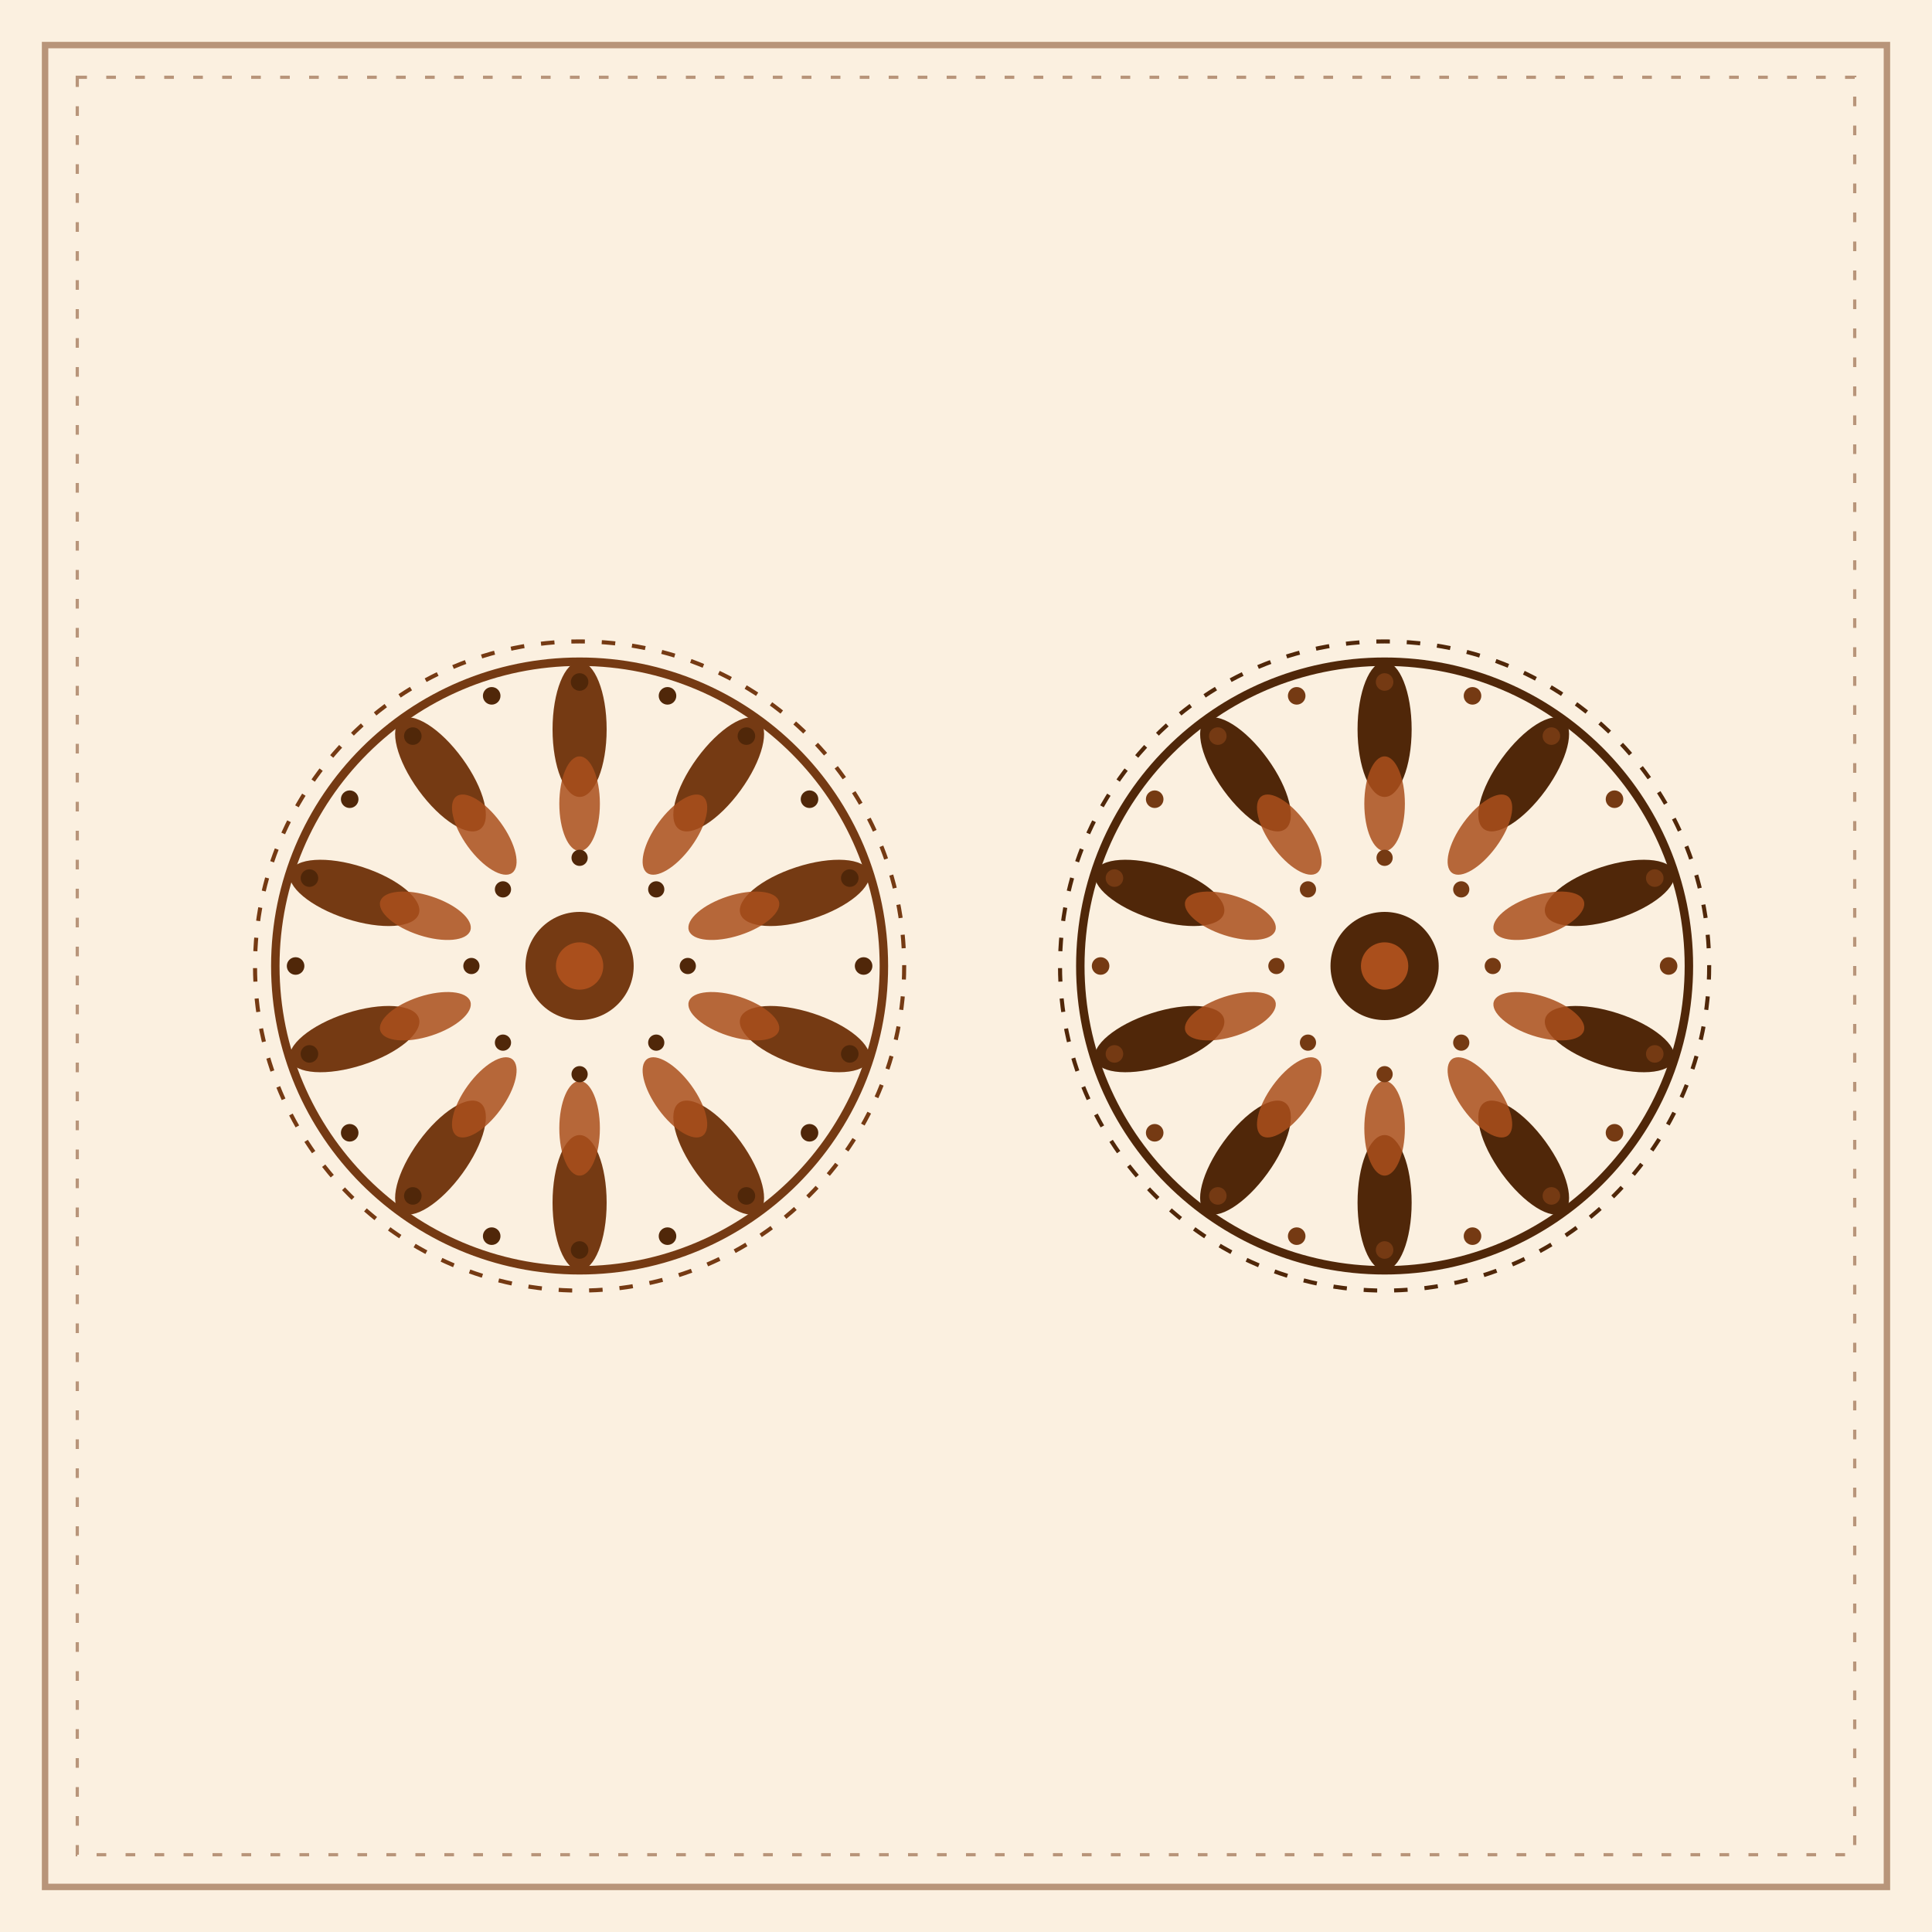
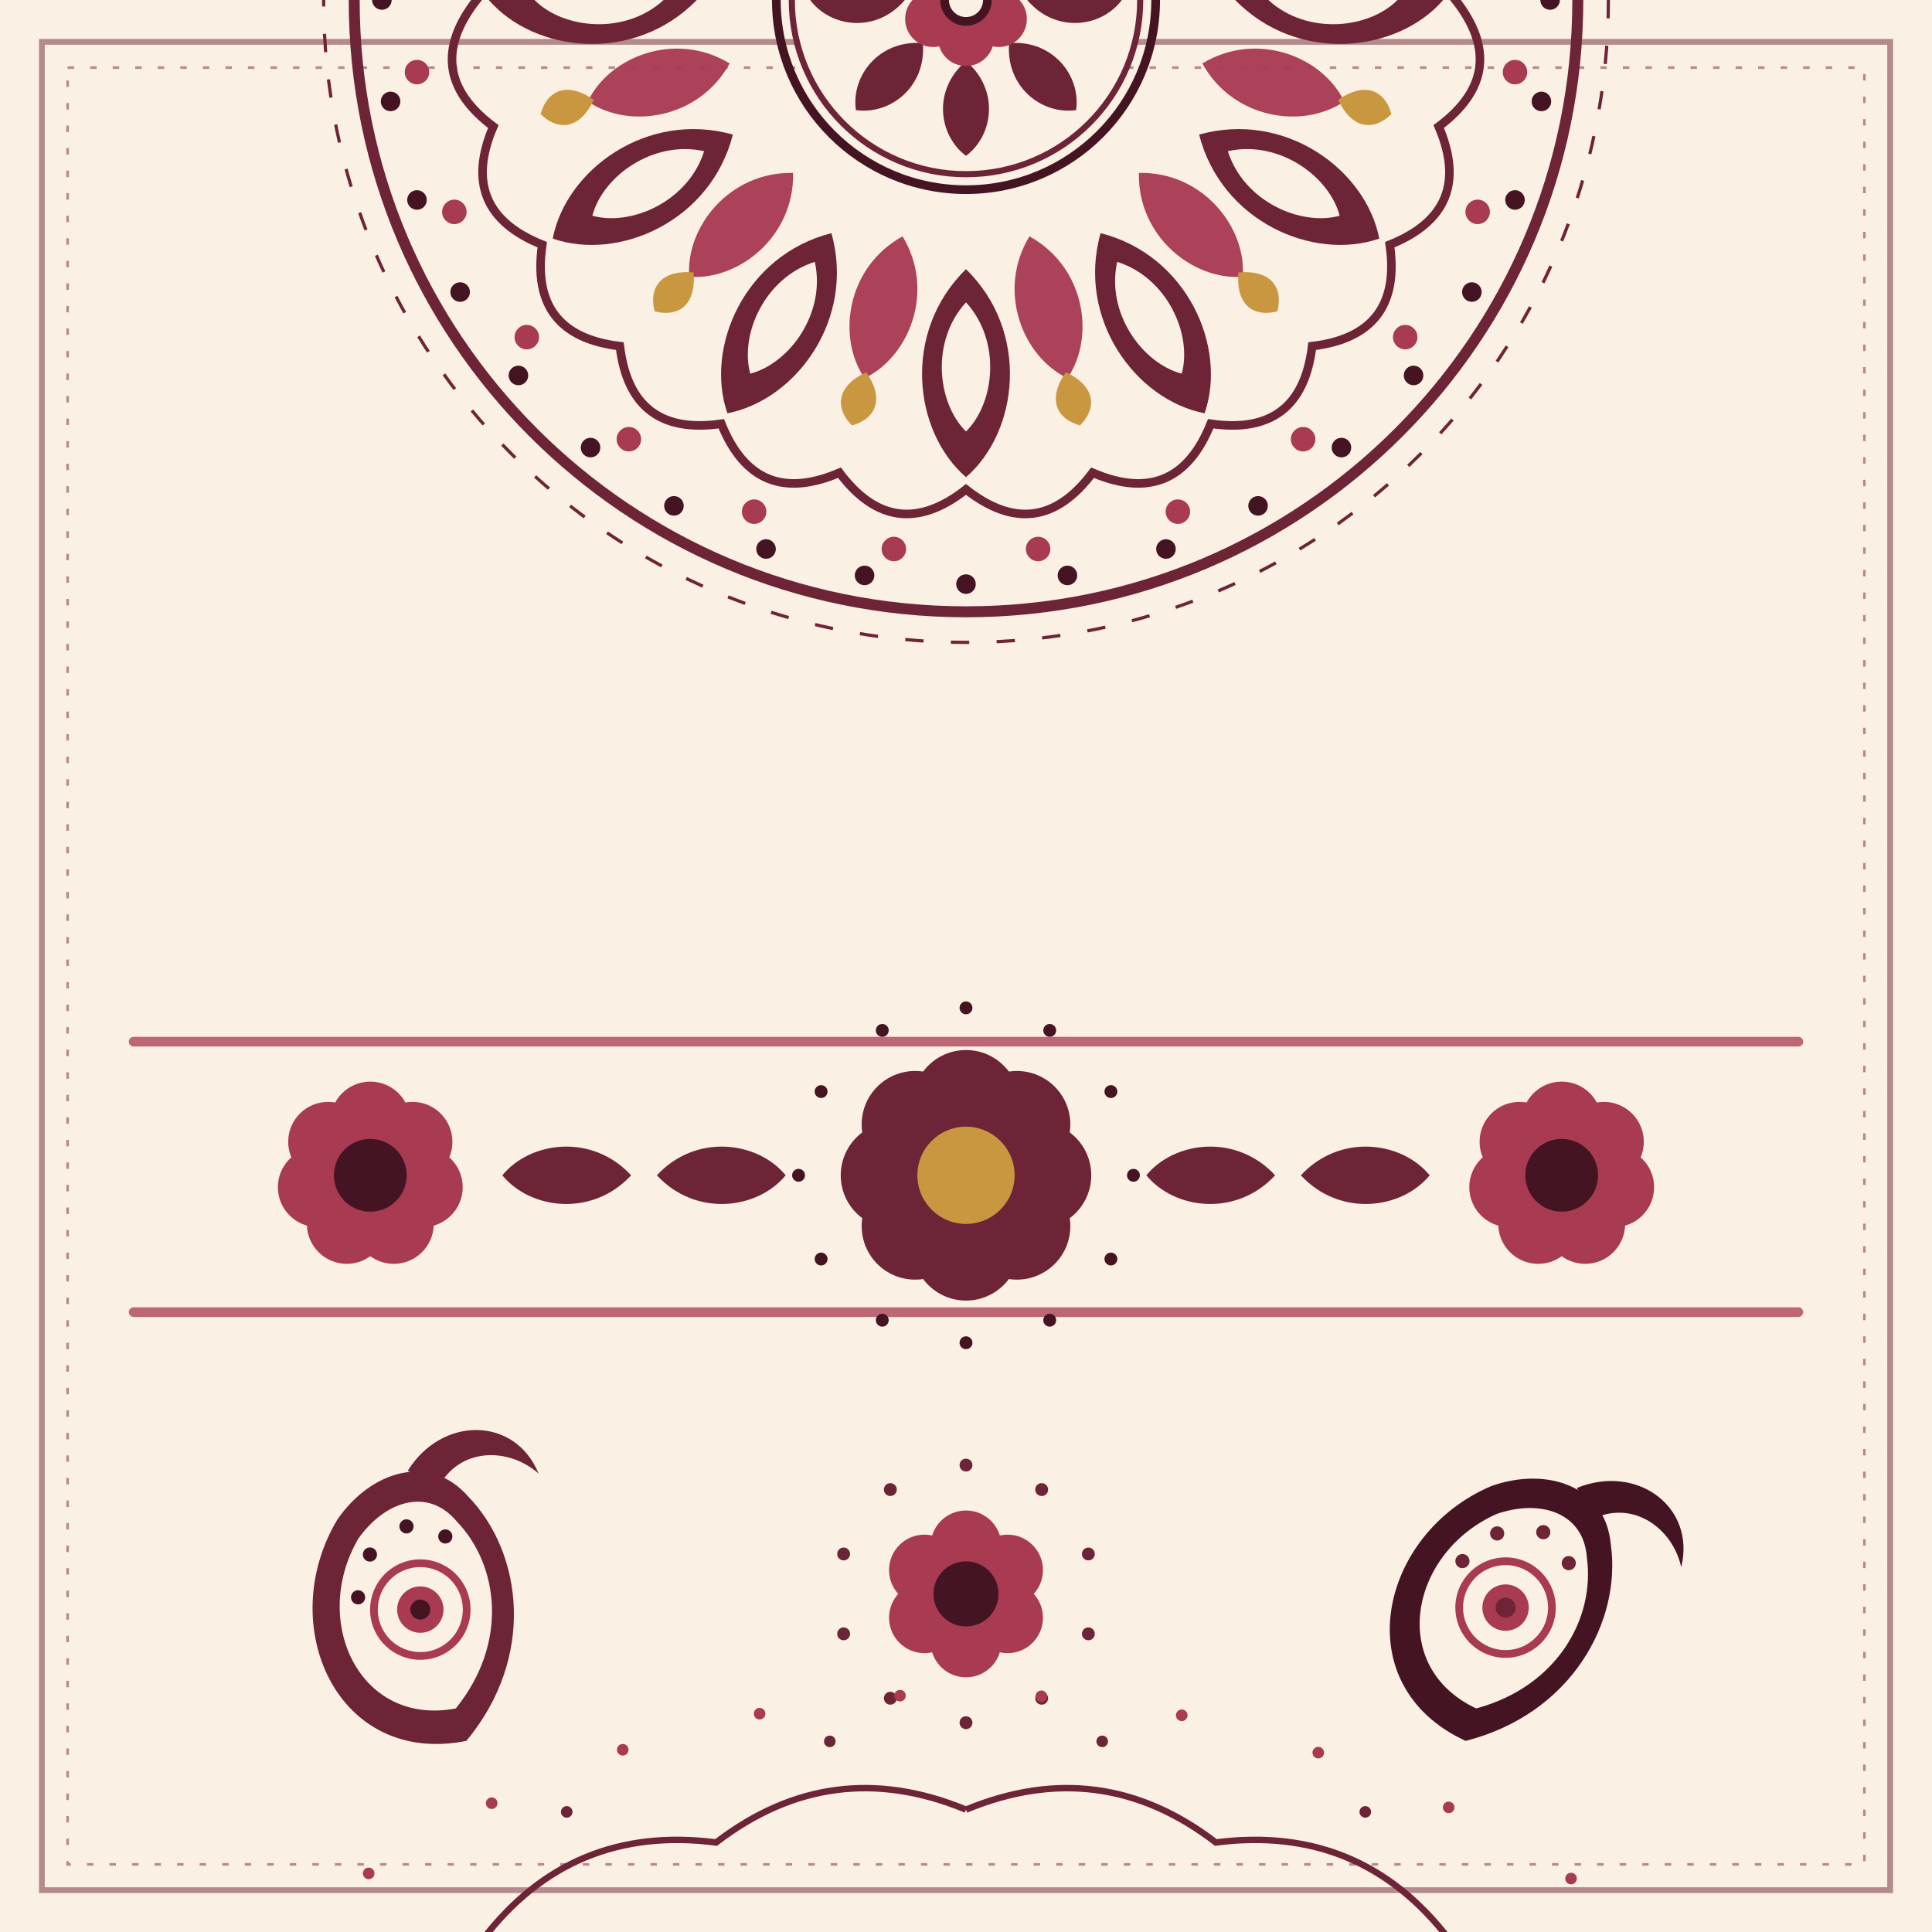
<svg xmlns="http://www.w3.org/2000/svg" viewBox="0 0 600 600">
-   <rect width="600" height="600" fill="#fbf0e0" />
-   <rect x="14" y="14" width="572" height="572" fill="none" stroke="#753a13" stroke-width="2" opacity="0.5" />
-   <rect x="24" y="24" width="552" height="552" fill="none" stroke="#753a13" stroke-width="1" stroke-dasharray="3 6" opacity="0.5" />
-   <circle cx="180" cy="300" r="94.5" fill="none" stroke="#753a13" stroke-width="2.625" />
-   <circle cx="180" cy="300" r="100.8" fill="none" stroke="#753a13" stroke-width="1.26" stroke-dasharray="4.2 5.25" />
-   <ellipse cx="180.0" cy="226.5" rx="8.4" ry="21" fill="#753a13" opacity="1" transform="rotate(0.0 180.0 226.5)" />
-   <ellipse cx="223.2" cy="240.5" rx="8.4" ry="21" fill="#753a13" opacity="1" transform="rotate(36.0 223.2 240.5)" />
-   <ellipse cx="249.9" cy="277.3" rx="8.4" ry="21" fill="#753a13" opacity="1" transform="rotate(72.0 249.9 277.3)" />
-   <ellipse cx="249.9" cy="322.7" rx="8.4" ry="21" fill="#753a13" opacity="1" transform="rotate(108.0 249.9 322.7)" />
-   <ellipse cx="223.2" cy="359.5" rx="8.4" ry="21" fill="#753a13" opacity="1" transform="rotate(144.0 223.2 359.5)" />
-   <ellipse cx="180.0" cy="373.5" rx="8.4" ry="21" fill="#753a13" opacity="1" transform="rotate(180.0 180.0 373.5)" />
-   <ellipse cx="136.8" cy="359.5" rx="8.4" ry="21" fill="#753a13" opacity="1" transform="rotate(216.0 136.8 359.5)" />
-   <ellipse cx="110.1" cy="322.7" rx="8.4" ry="21" fill="#753a13" opacity="1" transform="rotate(252.0 110.1 322.7)" />
-   <ellipse cx="110.1" cy="277.3" rx="8.4" ry="21" fill="#753a13" opacity="1" transform="rotate(288.0 110.1 277.3)" />
-   <ellipse cx="136.8" cy="240.5" rx="8.4" ry="21" fill="#753a13" opacity="1" transform="rotate(324.0 136.8 240.5)" />
-   <ellipse cx="180.0" cy="249.6" rx="6.3" ry="14.7" fill="#aa4f1c" opacity="0.85" transform="rotate(0.0 180.0 249.6)" />
-   <ellipse cx="209.6" cy="259.2" rx="6.3" ry="14.7" fill="#aa4f1c" opacity="0.85" transform="rotate(36.0 209.6 259.2)" />
-   <ellipse cx="227.9" cy="284.4" rx="6.3" ry="14.7" fill="#aa4f1c" opacity="0.85" transform="rotate(72.0 227.9 284.4)" />
-   <ellipse cx="227.9" cy="315.6" rx="6.3" ry="14.7" fill="#aa4f1c" opacity="0.85" transform="rotate(108.0 227.9 315.6)" />
-   <ellipse cx="209.6" cy="340.8" rx="6.3" ry="14.7" fill="#aa4f1c" opacity="0.85" transform="rotate(144.0 209.6 340.8)" />
-   <ellipse cx="180.0" cy="350.4" rx="6.3" ry="14.7" fill="#aa4f1c" opacity="0.85" transform="rotate(180.0 180.0 350.4)" />
-   <ellipse cx="150.4" cy="340.8" rx="6.3" ry="14.7" fill="#aa4f1c" opacity="0.85" transform="rotate(216.0 150.4 340.8)" />
-   <ellipse cx="132.1" cy="315.6" rx="6.3" ry="14.7" fill="#aa4f1c" opacity="0.85" transform="rotate(252.0 132.1 315.6)" />
-   <ellipse cx="132.1" cy="284.4" rx="6.3" ry="14.7" fill="#aa4f1c" opacity="0.85" transform="rotate(288.0 132.1 284.4)" />
-   <ellipse cx="150.4" cy="259.2" rx="6.3" ry="14.7" fill="#aa4f1c" opacity="0.85" transform="rotate(324.0 150.4 259.2)" />
-   <circle cx="180.0" cy="211.8" r="2.73" fill="#502709" />
-   <circle cx="207.3" cy="216.1" r="2.73" fill="#502709" />
-   <circle cx="231.8" cy="228.6" r="2.73" fill="#502709" />
-   <circle cx="251.4" cy="248.2" r="2.73" fill="#502709" />
-   <circle cx="263.9" cy="272.7" r="2.73" fill="#502709" />
-   <circle cx="268.2" cy="300.0" r="2.73" fill="#502709" />
-   <circle cx="263.9" cy="327.3" r="2.73" fill="#502709" />
-   <circle cx="251.4" cy="351.8" r="2.73" fill="#502709" />
-   <circle cx="231.8" cy="371.4" r="2.73" fill="#502709" />
-   <circle cx="207.3" cy="383.9" r="2.73" fill="#502709" />
-   <circle cx="180.0" cy="388.2" r="2.73" fill="#502709" />
-   <circle cx="152.7" cy="383.9" r="2.73" fill="#502709" />
-   <circle cx="128.2" cy="371.4" r="2.73" fill="#502709" />
-   <circle cx="108.6" cy="351.8" r="2.73" fill="#502709" />
-   <circle cx="96.1" cy="327.3" r="2.73" fill="#502709" />
-   <circle cx="91.8" cy="300.0" r="2.73" fill="#502709" />
-   <circle cx="96.1" cy="272.7" r="2.73" fill="#502709" />
-   <circle cx="108.6" cy="248.2" r="2.73" fill="#502709" />
-   <circle cx="128.2" cy="228.6" r="2.73" fill="#502709" />
-   <circle cx="152.7" cy="216.1" r="2.73" fill="#502709" />
-   <circle cx="180.0" cy="266.4" r="2.52" fill="#502709" />
-   <circle cx="203.8" cy="276.2" r="2.52" fill="#502709" />
-   <circle cx="213.6" cy="300.0" r="2.52" fill="#502709" />
-   <circle cx="203.8" cy="323.8" r="2.52" fill="#502709" />
-   <circle cx="180.0" cy="333.6" r="2.52" fill="#502709" />
-   <circle cx="156.2" cy="323.8" r="2.52" fill="#502709" />
-   <circle cx="146.4" cy="300.0" r="2.52" fill="#502709" />
-   <circle cx="156.2" cy="276.2" r="2.52" fill="#502709" />
-   <circle cx="180" cy="300" r="16.8" fill="#753a13" />
-   <circle cx="180" cy="300" r="7.35" fill="#aa4f1c" />
-   <circle cx="430" cy="300" r="94.5" fill="none" stroke="#502709" stroke-width="2.625" />
-   <circle cx="430" cy="300" r="100.8" fill="none" stroke="#502709" stroke-width="1.26" stroke-dasharray="4.2 5.25" />
-   <ellipse cx="430.0" cy="226.5" rx="8.4" ry="21" fill="#502709" opacity="1" transform="rotate(0.0 430.0 226.5)" />
-   <ellipse cx="473.2" cy="240.5" rx="8.4" ry="21" fill="#502709" opacity="1" transform="rotate(36.0 473.2 240.5)" />
-   <ellipse cx="499.9" cy="277.3" rx="8.4" ry="21" fill="#502709" opacity="1" transform="rotate(72.0 499.9 277.3)" />
-   <ellipse cx="499.9" cy="322.7" rx="8.4" ry="21" fill="#502709" opacity="1" transform="rotate(108.0 499.9 322.7)" />
-   <ellipse cx="473.2" cy="359.5" rx="8.4" ry="21" fill="#502709" opacity="1" transform="rotate(144.0 473.2 359.5)" />
-   <ellipse cx="430.0" cy="373.5" rx="8.4" ry="21" fill="#502709" opacity="1" transform="rotate(180.0 430.0 373.5)" />
-   <ellipse cx="386.8" cy="359.5" rx="8.4" ry="21" fill="#502709" opacity="1" transform="rotate(216.0 386.8 359.5)" />
-   <ellipse cx="360.1" cy="322.7" rx="8.4" ry="21" fill="#502709" opacity="1" transform="rotate(252.0 360.1 322.7)" />
-   <ellipse cx="360.1" cy="277.3" rx="8.4" ry="21" fill="#502709" opacity="1" transform="rotate(288.0 360.1 277.3)" />
-   <ellipse cx="386.8" cy="240.5" rx="8.4" ry="21" fill="#502709" opacity="1" transform="rotate(324.0 386.8 240.5)" />
-   <ellipse cx="430.0" cy="249.6" rx="6.3" ry="14.7" fill="#aa4f1c" opacity="0.85" transform="rotate(0.0 430.0 249.6)" />
-   <ellipse cx="459.6" cy="259.2" rx="6.3" ry="14.7" fill="#aa4f1c" opacity="0.85" transform="rotate(36.0 459.6 259.2)" />
-   <ellipse cx="477.9" cy="284.4" rx="6.3" ry="14.7" fill="#aa4f1c" opacity="0.85" transform="rotate(72.0 477.9 284.4)" />
-   <ellipse cx="477.9" cy="315.6" rx="6.3" ry="14.7" fill="#aa4f1c" opacity="0.85" transform="rotate(108.0 477.9 315.6)" />
-   <ellipse cx="459.6" cy="340.8" rx="6.3" ry="14.7" fill="#aa4f1c" opacity="0.85" transform="rotate(144.0 459.6 340.8)" />
-   <ellipse cx="430.0" cy="350.4" rx="6.3" ry="14.7" fill="#aa4f1c" opacity="0.85" transform="rotate(180.0 430.0 350.4)" />
-   <ellipse cx="400.4" cy="340.8" rx="6.3" ry="14.7" fill="#aa4f1c" opacity="0.85" transform="rotate(216.0 400.4 340.8)" />
-   <ellipse cx="382.1" cy="315.6" rx="6.3" ry="14.7" fill="#aa4f1c" opacity="0.85" transform="rotate(252.0 382.1 315.6)" />
-   <ellipse cx="382.1" cy="284.4" rx="6.3" ry="14.7" fill="#aa4f1c" opacity="0.85" transform="rotate(288.0 382.1 284.4)" />
-   <ellipse cx="400.4" cy="259.2" rx="6.3" ry="14.7" fill="#aa4f1c" opacity="0.85" transform="rotate(324.0 400.4 259.2)" />
-   <circle cx="430.0" cy="211.8" r="2.73" fill="#753a13" />
-   <circle cx="457.3" cy="216.1" r="2.73" fill="#753a13" />
-   <circle cx="481.8" cy="228.6" r="2.73" fill="#753a13" />
-   <circle cx="501.4" cy="248.2" r="2.73" fill="#753a13" />
-   <circle cx="513.9" cy="272.7" r="2.73" fill="#753a13" />
-   <circle cx="518.2" cy="300.0" r="2.73" fill="#753a13" />
-   <circle cx="513.9" cy="327.3" r="2.73" fill="#753a13" />
-   <circle cx="501.4" cy="351.8" r="2.73" fill="#753a13" />
-   <circle cx="481.8" cy="371.4" r="2.73" fill="#753a13" />
-   <circle cx="457.3" cy="383.9" r="2.73" fill="#753a13" />
-   <circle cx="430.0" cy="388.2" r="2.73" fill="#753a13" />
-   <circle cx="402.7" cy="383.9" r="2.73" fill="#753a13" />
-   <circle cx="378.2" cy="371.4" r="2.73" fill="#753a13" />
-   <circle cx="358.6" cy="351.8" r="2.73" fill="#753a13" />
-   <circle cx="346.1" cy="327.3" r="2.73" fill="#753a13" />
-   <circle cx="341.8" cy="300.0" r="2.73" fill="#753a13" />
-   <circle cx="346.1" cy="272.7" r="2.73" fill="#753a13" />
-   <circle cx="358.6" cy="248.2" r="2.73" fill="#753a13" />
-   <circle cx="378.2" cy="228.6" r="2.73" fill="#753a13" />
-   <circle cx="402.7" cy="216.1" r="2.73" fill="#753a13" />
-   <circle cx="430.0" cy="266.4" r="2.52" fill="#753a13" />
-   <circle cx="453.8" cy="276.2" r="2.52" fill="#753a13" />
-   <circle cx="463.6" cy="300.0" r="2.52" fill="#753a13" />
-   <circle cx="453.8" cy="323.8" r="2.52" fill="#753a13" />
-   <circle cx="430.0" cy="333.6" r="2.52" fill="#753a13" />
-   <circle cx="406.2" cy="323.8" r="2.52" fill="#753a13" />
-   <circle cx="396.4" cy="300.0" r="2.52" fill="#753a13" />
-   <circle cx="406.2" cy="276.2" r="2.52" fill="#753a13" />
-   <circle cx="430" cy="300" r="16.8" fill="#502709" />
-   <circle cx="430" cy="300" r="7.35" fill="#aa4f1c" />
+   <defs>
+     <radialGradient id="pglow">
+       <stop offset="0%" stop-color="#a83a52" stop-opacity="0.34" />
+       <stop offset="70%" stop-color="#a83a52" stop-opacity="0.10" />
+       <stop offset="100%" stop-color="#a83a52" stop-opacity="0" />
+     </radialGradient>
+   </defs>
+   <rect width="600" height="600" fill="#fbf0e4" />
+   <rect x="13" y="13" width="574" height="574" fill="none" stroke="#6d2436" stroke-width="1.8" opacity="0.5" />
+   <rect x="21" y="21" width="558" height="558" fill="none" stroke="#6d2436" stroke-width="0.8" stroke-dasharray="2 5" opacity="0.5" />
+   <g transform="translate(300 0)">
+     <circle cx="0" cy="0" r="190" fill="none" stroke="#6d2436" stroke-width="3.4" />
+     <circle cx="0" cy="0" r="199.5" fill="none" stroke="#6d2436" stroke-width="1" stroke-dasharray="5.7 8.5" />
+     <circle cx="0" cy="-181.4" r="3.04" fill="#451422" />
+     <circle cx="31.5" cy="-178.7" r="3.04" fill="#451422" />
+     <circle cx="62.1" cy="-170.5" r="3.04" fill="#451422" />
+     <circle cx="90.7" cy="-157.1" r="3.04" fill="#451422" />
+     <circle cx="116.6" cy="-139" r="3.04" fill="#451422" />
+     <circle cx="139" cy="-116.6" r="3.04" fill="#451422" />
+     <circle cx="157.1" cy="-90.7" r="3.04" fill="#451422" />
+     <circle cx="170.5" cy="-62.1" r="3.04" fill="#451422" />
+     <circle cx="178.7" cy="-31.5" r="3.04" fill="#451422" />
+     <circle cx="181.4" cy="0" r="3.04" fill="#451422" />
+     <circle cx="178.7" cy="31.5" r="3.04" fill="#451422" />
+     <circle cx="170.5" cy="62.1" r="3.04" fill="#451422" />
+     <circle cx="157.1" cy="90.7" r="3.04" fill="#451422" />
+     <circle cx="139" cy="116.6" r="3.04" fill="#451422" />
+     <circle cx="116.6" cy="139" r="3.04" fill="#451422" />
+     <circle cx="90.7" cy="157.1" r="3.04" fill="#451422" />
+     <circle cx="62.1" cy="170.5" r="3.04" fill="#451422" />
+     <circle cx="31.5" cy="178.7" r="3.04" fill="#451422" />
+     <circle cx="0" cy="181.4" r="3.04" fill="#451422" />
+     <circle cx="-31.5" cy="178.7" r="3.04" fill="#451422" />
+     <circle cx="-62.1" cy="170.5" r="3.04" fill="#451422" />
+     <circle cx="-90.7" cy="157.1" r="3.04" fill="#451422" />
+     <circle cx="-116.6" cy="139" r="3.04" fill="#451422" />
+     <circle cx="-139" cy="116.6" r="3.04" fill="#451422" />
+     <circle cx="-157.1" cy="90.7" r="3.04" fill="#451422" />
+     <circle cx="-170.5" cy="62.1" r="3.04" fill="#451422" />
+     <circle cx="-178.7" cy="31.5" r="3.04" fill="#451422" />
+     <circle cx="-181.4" cy="0" r="3.04" fill="#451422" />
+     <circle cx="-178.7" cy="-31.5" r="3.04" fill="#451422" />
+     <circle cx="-170.5" cy="-62.1" r="3.04" fill="#451422" />
+     <circle cx="-157.1" cy="-90.7" r="3.04" fill="#451422" />
+     <circle cx="-139" cy="-116.6" r="3.04" fill="#451422" />
+     <circle cx="-116.6" cy="-139" r="3.04" fill="#451422" />
+     <circle cx="-90.7" cy="-157.1" r="3.04" fill="#451422" />
+     <circle cx="-62.1" cy="-170.5" r="3.04" fill="#451422" />
+     <circle cx="-31.5" cy="-178.7" r="3.04" fill="#451422" />
+     <path d="M0 -152 Q22.3 -169.5 39.3 -146.8  Q65.4 -158 76 -131.6  Q104.1 -135.7 107.5 -107.5  Q135.7 -104.1 131.6 -76  Q158 -65.4 146.8 -39.3  Q169.5 -22.3 152 0  Q169.5 22.3 146.8 39.3  Q158 65.4 131.6 76  Q135.7 104.1 107.5 107.5  Q104.1 135.7 76 131.6  Q65.4 158 39.3 146.8  Q22.3 169.5 0 152  Q-22.3 169.5 -39.3 146.8  Q-65.4 158 -76 131.6  Q-104.1 135.7 -107.5 107.5  Q-135.7 104.1 -131.6 76  Q-158 65.4 -146.8 39.3  Q-169.5 22.3 -152 0  Q-169.5 -22.3 -146.8 -39.3  Q-158 -65.4 -131.6 -76  Q-135.7 -104.1 -107.5 -107.5  Q-104.1 -135.7 -76 -131.6  Q-65.4 -158 -39.3 -146.8  Q-22.3 -169.5 0 -152 " fill="none" stroke="#6d2436" stroke-width="2.66" />
+     <circle cx="22.4" cy="-170.5" r="3.8" fill="#a83a52" />
+     <circle cx="65.8" cy="-158.9" r="3.8" fill="#a83a52" />
+     <circle cx="104.7" cy="-136.4" r="3.8" fill="#a83a52" />
+     <circle cx="136.4" cy="-104.7" r="3.8" fill="#a83a52" />
+     <circle cx="158.9" cy="-65.8" r="3.8" fill="#a83a52" />
+     <circle cx="170.5" cy="-22.4" r="3.8" fill="#a83a52" />
+     <circle cx="170.5" cy="22.4" r="3.8" fill="#a83a52" />
+     <circle cx="158.9" cy="65.8" r="3.8" fill="#a83a52" />
+     <circle cx="136.4" cy="104.7" r="3.8" fill="#a83a52" />
+     <circle cx="104.7" cy="136.4" r="3.8" fill="#a83a52" />
+     <circle cx="65.8" cy="158.9" r="3.8" fill="#a83a52" />
+     <circle cx="22.4" cy="170.5" r="3.8" fill="#a83a52" />
+     <circle cx="-22.4" cy="170.5" r="3.8" fill="#a83a52" />
+     <circle cx="-65.8" cy="158.9" r="3.8" fill="#a83a52" />
+     <circle cx="-104.7" cy="136.4" r="3.8" fill="#a83a52" />
+     <circle cx="-136.4" cy="104.7" r="3.8" fill="#a83a52" />
+     <circle cx="-158.9" cy="65.8" r="3.8" fill="#a83a52" />
+     <circle cx="-170.5" cy="22.4" r="3.8" fill="#a83a52" />
+     <circle cx="-170.5" cy="-22.4" r="3.8" fill="#a83a52" />
+     <circle cx="-158.9" cy="-65.8" r="3.8" fill="#a83a52" />
+     <circle cx="-136.4" cy="-104.7" r="3.8" fill="#a83a52" />
+     <circle cx="-104.7" cy="-136.4" r="3.8" fill="#a83a52" />
+     <circle cx="-65.8" cy="-158.9" r="3.8" fill="#a83a52" />
+     <circle cx="-22.4" cy="-170.5" r="3.8" fill="#a83a52" />
+     <g transform="translate(0 -83.6) rotate(0)">
+       <path d="M0 0 C-19.9 -19.4 -16.4 -50.4 0 -64.6 C16.4 -50.4 19.9 -19.4 0 0 Z" fill="#6d2436" opacity="1" />
+       <path d="M0 0 C-11 -12 -9 -31.2 0 -40.1 C9 -31.2 11 -12 0 0 Z" fill="#fbf0e4" transform="translate(0 -10.3)" />
+     </g>
+     <g transform="translate(41.8 -72.4) rotate(30)">
+       <path d="M0 0 C-19.9 -19.4 -16.4 -50.4 0 -64.6 C16.4 -50.4 19.9 -19.4 0 0 Z" fill="#6d2436" opacity="1" />
+       <path d="M0 0 C-11 -12 -9 -31.2 0 -40.1 C9 -31.2 11 -12 0 0 Z" fill="#fbf0e4" transform="translate(0 -10.3)" />
+     </g>
+     <g transform="translate(72.4 -41.8) rotate(60)">
+       <path d="M0 0 C-19.9 -19.4 -16.4 -50.4 0 -64.6 C16.4 -50.4 19.9 -19.4 0 0 Z" fill="#6d2436" opacity="1" />
+       <path d="M0 0 C-11 -12 -9 -31.2 0 -40.1 C9 -31.2 11 -12 0 0 Z" fill="#fbf0e4" transform="translate(0 -10.3)" />
+     </g>
+     <g transform="translate(83.6 0) rotate(90)">
+       <path d="M0 0 C-19.9 -19.4 -16.4 -50.4 0 -64.6 C16.4 -50.4 19.9 -19.4 0 0 Z" fill="#6d2436" opacity="1" />
+       <path d="M0 0 C-11 -12 -9 -31.2 0 -40.1 C9 -31.2 11 -12 0 0 Z" fill="#fbf0e4" transform="translate(0 -10.3)" />
+     </g>
+     <g transform="translate(72.4 41.8) rotate(120)">
+       <path d="M0 0 C-19.9 -19.4 -16.4 -50.4 0 -64.6 C16.4 -50.4 19.9 -19.4 0 0 Z" fill="#6d2436" opacity="1" />
+       <path d="M0 0 C-11 -12 -9 -31.2 0 -40.1 C9 -31.2 11 -12 0 0 Z" fill="#fbf0e4" transform="translate(0 -10.3)" />
+     </g>
+     <g transform="translate(41.8 72.4) rotate(150)">
+       <path d="M0 0 C-19.9 -19.4 -16.4 -50.4 0 -64.6 C16.4 -50.4 19.9 -19.4 0 0 Z" fill="#6d2436" opacity="1" />
+       <path d="M0 0 C-11 -12 -9 -31.2 0 -40.1 C9 -31.2 11 -12 0 0 Z" fill="#fbf0e4" transform="translate(0 -10.3)" />
+     </g>
+     <g transform="translate(0 83.6) rotate(180)">
+       <path d="M0 0 C-19.9 -19.4 -16.4 -50.4 0 -64.6 C16.4 -50.4 19.9 -19.4 0 0 Z" fill="#6d2436" opacity="1" />
+       <path d="M0 0 C-11 -12 -9 -31.2 0 -40.1 C9 -31.2 11 -12 0 0 Z" fill="#fbf0e4" transform="translate(0 -10.3)" />
+     </g>
+     <g transform="translate(-41.8 72.4) rotate(210)">
+       <path d="M0 0 C-19.9 -19.4 -16.4 -50.4 0 -64.6 C16.4 -50.4 19.9 -19.4 0 0 Z" fill="#6d2436" opacity="1" />
+       <path d="M0 0 C-11 -12 -9 -31.2 0 -40.1 C9 -31.2 11 -12 0 0 Z" fill="#fbf0e4" transform="translate(0 -10.3)" />
+     </g>
+     <g transform="translate(-72.4 41.8) rotate(240)">
+       <path d="M0 0 C-19.9 -19.4 -16.4 -50.4 0 -64.6 C16.4 -50.4 19.9 -19.4 0 0 Z" fill="#6d2436" opacity="1" />
+       <path d="M0 0 C-11 -12 -9 -31.2 0 -40.1 C9 -31.2 11 -12 0 0 Z" fill="#fbf0e4" transform="translate(0 -10.3)" />
+     </g>
+     <g transform="translate(-83.6 0) rotate(270)">
+       <path d="M0 0 C-19.9 -19.4 -16.4 -50.4 0 -64.6 C16.4 -50.4 19.9 -19.4 0 0 Z" fill="#6d2436" opacity="1" />
+       <path d="M0 0 C-11 -12 -9 -31.2 0 -40.1 C9 -31.2 11 -12 0 0 Z" fill="#fbf0e4" transform="translate(0 -10.3)" />
+     </g>
+     <g transform="translate(-72.4 -41.8) rotate(300)">
+       <path d="M0 0 C-19.9 -19.4 -16.4 -50.4 0 -64.6 C16.4 -50.4 19.9 -19.4 0 0 Z" fill="#6d2436" opacity="1" />
+       <path d="M0 0 C-11 -12 -9 -31.2 0 -40.1 C9 -31.2 11 -12 0 0 Z" fill="#fbf0e4" transform="translate(0 -10.3)" />
+     </g>
+     <g transform="translate(-41.8 -72.4) rotate(330)">
+       <path d="M0 0 C-19.9 -19.4 -16.4 -50.4 0 -64.6 C16.4 -50.4 19.9 -19.4 0 0 Z" fill="#6d2436" opacity="1" />
+       <path d="M0 0 C-11 -12 -9 -31.2 0 -40.1 C9 -31.2 11 -12 0 0 Z" fill="#fbf0e4" transform="translate(0 -10.3)" />
+     </g>
+     <g transform="translate(19.7 -73.4) rotate(15)">
+       <path d="M0 0 C-14.3 -13.7 -11.7 -35.6 0 -45.6 C11.7 -35.6 14.3 -13.7 0 0 Z" fill="#a83a52" opacity="0.95" />
+     </g>
+     <g transform="translate(53.7 -53.7) rotate(45)">
+       <path d="M0 0 C-14.3 -13.7 -11.7 -35.6 0 -45.6 C11.7 -35.6 14.3 -13.7 0 0 Z" fill="#a83a52" opacity="0.95" />
+     </g>
+     <g transform="translate(73.4 -19.7) rotate(75)">
+       <path d="M0 0 C-14.3 -13.7 -11.7 -35.6 0 -45.6 C11.7 -35.6 14.3 -13.7 0 0 Z" fill="#a83a52" opacity="0.95" />
+     </g>
+     <g transform="translate(73.4 19.7) rotate(105)">
+       <path d="M0 0 C-14.3 -13.7 -11.7 -35.6 0 -45.6 C11.7 -35.6 14.3 -13.7 0 0 Z" fill="#a83a52" opacity="0.95" />
+     </g>
+     <g transform="translate(53.7 53.7) rotate(135)">
+       <path d="M0 0 C-14.3 -13.7 -11.7 -35.6 0 -45.6 C11.7 -35.6 14.3 -13.7 0 0 Z" fill="#a83a52" opacity="0.95" />
+     </g>
+     <g transform="translate(19.7 73.4) rotate(165)">
+       <path d="M0 0 C-14.3 -13.7 -11.7 -35.6 0 -45.6 C11.7 -35.6 14.3 -13.7 0 0 Z" fill="#a83a52" opacity="0.95" />
+     </g>
+     <g transform="translate(-19.7 73.4) rotate(195)">
+       <path d="M0 0 C-14.3 -13.7 -11.7 -35.6 0 -45.6 C11.7 -35.6 14.3 -13.7 0 0 Z" fill="#a83a52" opacity="0.95" />
+     </g>
+     <g transform="translate(-53.7 53.7) rotate(225)">
+       <path d="M0 0 C-14.3 -13.7 -11.7 -35.6 0 -45.6 C11.7 -35.6 14.3 -13.7 0 0 Z" fill="#a83a52" opacity="0.95" />
+     </g>
+     <g transform="translate(-73.4 19.7) rotate(255)">
+       <path d="M0 0 C-14.3 -13.7 -11.7 -35.6 0 -45.6 C11.7 -35.6 14.3 -13.7 0 0 Z" fill="#a83a52" opacity="0.95" />
+     </g>
+     <g transform="translate(-73.4 -19.7) rotate(285)">
+       <path d="M0 0 C-14.3 -13.7 -11.7 -35.6 0 -45.6 C11.7 -35.6 14.3 -13.7 0 0 Z" fill="#a83a52" opacity="0.95" />
+     </g>
+     <g transform="translate(-53.7 -53.7) rotate(315)">
+       <path d="M0 0 C-14.3 -13.7 -11.7 -35.6 0 -45.6 C11.7 -35.6 14.3 -13.7 0 0 Z" fill="#a83a52" opacity="0.95" />
+     </g>
+     <g transform="translate(-19.7 -73.4) rotate(345)">
+       <path d="M0 0 C-14.3 -13.7 -11.7 -35.6 0 -45.6 C11.7 -35.6 14.3 -13.7 0 0 Z" fill="#a83a52" opacity="0.95" />
+     </g>
+     <g transform="translate(31 -115.6) rotate(15)">
+       <path d="M0 0 C-7.2 -6 -7.2 -12.8 0 -17.1 C7.2 -12.8 7.2 -6 0 0 Z" fill="#c9973f" />
+     </g>
+     <g transform="translate(84.6 -84.6) rotate(45)">
+       <path d="M0 0 C-7.2 -6 -7.2 -12.8 0 -17.1 C7.2 -12.8 7.2 -6 0 0 Z" fill="#c9973f" />
+     </g>
+     <g transform="translate(115.6 -31) rotate(75)">
+       <path d="M0 0 C-7.2 -6 -7.2 -12.8 0 -17.1 C7.2 -12.8 7.2 -6 0 0 Z" fill="#c9973f" />
+     </g>
+     <g transform="translate(115.6 31) rotate(105)">
+       <path d="M0 0 C-7.2 -6 -7.2 -12.8 0 -17.1 C7.2 -12.8 7.2 -6 0 0 Z" fill="#c9973f" />
+     </g>
+     <g transform="translate(84.6 84.6) rotate(135)">
+       <path d="M0 0 C-7.2 -6 -7.2 -12.8 0 -17.1 C7.2 -12.8 7.2 -6 0 0 Z" fill="#c9973f" />
+     </g>
+     <g transform="translate(31 115.6) rotate(165)">
+       <path d="M0 0 C-7.2 -6 -7.2 -12.8 0 -17.1 C7.2 -12.8 7.2 -6 0 0 Z" fill="#c9973f" />
+     </g>
+     <g transform="translate(-31 115.6) rotate(195)">
+       <path d="M0 0 C-7.2 -6 -7.2 -12.8 0 -17.1 C7.2 -12.8 7.2 -6 0 0 Z" fill="#c9973f" />
+     </g>
+     <g transform="translate(-84.6 84.6) rotate(225)">
+       <path d="M0 0 C-7.2 -6 -7.2 -12.8 0 -17.1 C7.2 -12.8 7.2 -6 0 0 Z" fill="#c9973f" />
+     </g>
+     <g transform="translate(-115.6 31) rotate(255)">
+       <path d="M0 0 C-7.2 -6 -7.2 -12.8 0 -17.1 C7.2 -12.8 7.2 -6 0 0 Z" fill="#c9973f" />
+     </g>
+     <g transform="translate(-115.6 -31) rotate(285)">
+       <path d="M0 0 C-7.2 -6 -7.2 -12.8 0 -17.1 C7.2 -12.8 7.2 -6 0 0 Z" fill="#c9973f" />
+     </g>
+     <g transform="translate(-84.6 -84.6) rotate(315)">
+       <path d="M0 0 C-7.2 -6 -7.2 -12.8 0 -17.1 C7.2 -12.8 7.2 -6 0 0 Z" fill="#c9973f" />
+     </g>
+     <g transform="translate(-31 -115.6) rotate(345)">
+       <path d="M0 0 C-7.2 -6 -7.2 -12.8 0 -17.1 C7.2 -12.8 7.2 -6 0 0 Z" fill="#c9973f" />
+     </g>
+     <circle cx="0" cy="0" r="58.9" fill="none" stroke="#451422" stroke-width="2.7" />
+     <circle cx="0" cy="0" r="54.1" fill="#fbf0e4" stroke="#6d2436" stroke-width="1.9" />
+     <g transform="translate(0 -19) rotate(0)">
+       <path d="M0 0 C-10.4 -8.8 -8.6 -23 0 -29.4 C8.6 -23 10.4 -8.8 0 0 Z" fill="#6d2436" opacity="1" />
+     </g>
+     <g transform="translate(13.4 -13.4) rotate(45)">
+       <path d="M0 0 C-10.4 -8.8 -8.6 -23 0 -29.4 C8.6 -23 10.4 -8.8 0 0 Z" fill="#6d2436" opacity="1" />
+     </g>
+     <g transform="translate(19 0) rotate(90)">
+       <path d="M0 0 C-10.4 -8.8 -8.6 -23 0 -29.4 C8.6 -23 10.4 -8.8 0 0 Z" fill="#6d2436" opacity="1" />
+     </g>
+     <g transform="translate(13.4 13.4) rotate(135)">
+       <path d="M0 0 C-10.4 -8.8 -8.6 -23 0 -29.4 C8.6 -23 10.4 -8.8 0 0 Z" fill="#6d2436" opacity="1" />
+     </g>
+     <g transform="translate(0 19) rotate(180)">
+       <path d="M0 0 C-10.4 -8.8 -8.6 -23 0 -29.4 C8.6 -23 10.4 -8.8 0 0 Z" fill="#6d2436" opacity="1" />
+     </g>
+     <g transform="translate(-13.4 13.4) rotate(225)">
+       <path d="M0 0 C-10.4 -8.8 -8.6 -23 0 -29.4 C8.6 -23 10.4 -8.8 0 0 Z" fill="#6d2436" opacity="1" />
+     </g>
+     <g transform="translate(-19 0) rotate(270)">
+       <path d="M0 0 C-10.4 -8.8 -8.6 -23 0 -29.4 C8.6 -23 10.4 -8.8 0 0 Z" fill="#6d2436" opacity="1" />
+     </g>
+     <g transform="translate(-13.4 -13.4) rotate(315)">
+       <path d="M0 0 C-10.4 -8.8 -8.6 -23 0 -29.4 C8.6 -23 10.4 -8.8 0 0 Z" fill="#6d2436" opacity="1" />
+     </g>
+     <circle cx="0" cy="-11.8" r="8.7" fill="#a83a52" />
+     <circle cx="10.2" cy="-5.9" r="8.7" fill="#a83a52" />
+     <circle cx="10.2" cy="5.9" r="8.7" fill="#a83a52" />
+     <circle cx="0" cy="11.8" r="8.7" fill="#a83a52" />
+     <circle cx="-10.2" cy="5.9" r="8.7" fill="#a83a52" />
+     <circle cx="-10.2" cy="-5.9" r="8.7" fill="#a83a52" />
+     <circle cx="0" cy="0" r="8" fill="#451422" />
+     <circle cx="0" cy="0" r="5.3" fill="#fbf0e4" />
+   </g>
+   <rect x="40" y="322" width="520" height="3" rx="1.5" fill="#a83a52" opacity="0.75" />
+   <rect x="40" y="406" width="520" height="3" rx="1.5" fill="#a83a52" opacity="0.75" />
+   <circle cx="115" cy="348.3" r="12.4" fill="#a83a52" />
+   <circle cx="128.1" cy="354.6" r="12.4" fill="#a83a52" />
+   <circle cx="131.3" cy="368.7" r="12.4" fill="#a83a52" />
+   <circle cx="122.3" cy="380.1" r="12.4" fill="#a83a52" />
+   <circle cx="107.7" cy="380.1" r="12.4" fill="#a83a52" />
+   <circle cx="98.7" cy="368.7" r="12.4" fill="#a83a52" />
+   <circle cx="101.9" cy="354.6" r="12.4" fill="#a83a52" />
+   <circle cx="115" cy="365" r="11.3" fill="#451422" />
+   <circle cx="300" cy="342.7" r="16.6" fill="#6d2436" />
+   <circle cx="315.8" cy="349.2" r="16.6" fill="#6d2436" />
+   <circle cx="322.3" cy="365" r="16.6" fill="#6d2436" />
+   <circle cx="315.8" cy="380.8" r="16.6" fill="#6d2436" />
+   <circle cx="300" cy="387.3" r="16.6" fill="#6d2436" />
+   <circle cx="284.2" cy="380.8" r="16.6" fill="#6d2436" />
+   <circle cx="277.7" cy="365" r="16.6" fill="#6d2436" />
+   <circle cx="284.2" cy="349.2" r="16.6" fill="#6d2436" />
+   <circle cx="300" cy="365" r="15.1" fill="#c9973f" />
+   <circle cx="485" cy="348.3" r="12.4" fill="#a83a52" />
+   <circle cx="498.1" cy="354.6" r="12.4" fill="#a83a52" />
+   <circle cx="501.3" cy="368.7" r="12.4" fill="#a83a52" />
+   <circle cx="492.3" cy="380.1" r="12.4" fill="#a83a52" />
+   <circle cx="477.7" cy="380.1" r="12.4" fill="#a83a52" />
+   <circle cx="468.7" cy="368.7" r="12.4" fill="#a83a52" />
+   <circle cx="471.9" cy="354.6" r="12.4" fill="#a83a52" />
+   <circle cx="485" cy="365" r="11.3" fill="#451422" />
+   <g transform="translate(196 365) rotate(-90)">
+     <path d="M0 0 C-13 -12 -10.7 -31.2 0 -40 C10.7 -31.2 13 -12 0 0 Z" fill="#6d2436" />
+   </g>
+   <g transform="translate(204 365) rotate(90)">
+     <path d="M0 0 C-13 -12 -10.7 -31.2 0 -40 C10.7 -31.2 13 -12 0 0 Z" fill="#6d2436" />
+   </g>
+   <g transform="translate(396 365) rotate(-90)">
+     <path d="M0 0 C-13 -12 -10.7 -31.2 0 -40 C10.7 -31.2 13 -12 0 0 Z" fill="#6d2436" />
+   </g>
+   <g transform="translate(404 365) rotate(90)">
+     <path d="M0 0 C-13 -12 -10.7 -31.2 0 -40 C10.7 -31.2 13 -12 0 0 Z" fill="#6d2436" />
+   </g>
+   <circle cx="300" cy="313" r="2" fill="#451422" />
+   <circle cx="326" cy="320" r="2" fill="#451422" />
+   <circle cx="345" cy="339" r="2" fill="#451422" />
+   <circle cx="352" cy="365" r="2" fill="#451422" />
+   <circle cx="345" cy="391" r="2" fill="#451422" />
+   <circle cx="326" cy="410" r="2" fill="#451422" />
+   <circle cx="300" cy="417" r="2" fill="#451422" />
+   <circle cx="274" cy="410" r="2" fill="#451422" />
+   <circle cx="255" cy="391" r="2" fill="#451422" />
+   <circle cx="248" cy="365" r="2" fill="#451422" />
+   <circle cx="255" cy="339" r="2" fill="#451422" />
+   <circle cx="274" cy="320" r="2" fill="#451422" />
+   <g transform="translate(130 495) rotate(-18)">
+     <path d="M8.6 -37.4 C24 -50.4 45.6 -43.2 47 -24 C40.8 -34.6 26.4 -39.4 16.3 -29.8 Z" fill="#6d2436" />
+     <path d="M0 48 C-40.8 43.2 -45.6 -4.8 -16.8 -29.8 C-2.4 -40.8 16.8 -40.8 24 -24 C34.6 -2.4 28.8 29.8 0 48 Z" fill="#6d2436" />
+     <path d="M0 37.4 C-30.2 33.6 -34.6 -2.4 -12.5 -22.1 C-1 -30.7 13 -30.7 18.2 -17.8 C26.4 -1 22.1 23 0 37.4 Z" fill="#fbf0e4" />
+     <circle cx="-1" cy="4.8" r="14.4" fill="none" stroke="#a83a52" stroke-width="2.4" />
+     <circle cx="-1" cy="4.8" r="7.2" fill="#a83a52" />
+     <circle cx="-1" cy="4.8" r="3.1" fill="#451422" />
+     <circle cx="-18.2" cy="-4.8" r="2.2" fill="#451422" />
+     <circle cx="-10.6" cy="-16.3" r="2.2" fill="#451422" />
+     <circle cx="2.9" cy="-21.1" r="2.2" fill="#451422" />
+     <circle cx="13.4" cy="-14.4" r="2.2" fill="#451422" />
+   </g>
+   <g transform="translate(470 495) rotate(18)">
+     <path d="M8.6 -37.4 C24 -50.4 45.6 -43.2 47 -24 C40.8 -34.6 26.4 -39.4 16.3 -29.8 Z" fill="#451422" />
+     <path d="M0 48 C-40.8 43.2 -45.6 -4.8 -16.8 -29.8 C-2.4 -40.8 16.8 -40.8 24 -24 C34.6 -2.4 28.8 29.8 0 48 Z" fill="#451422" />
+     <path d="M0 37.4 C-30.2 33.6 -34.6 -2.4 -12.5 -22.1 C-1 -30.7 13 -30.7 18.2 -17.8 C26.4 -1 22.1 23 0 37.4 Z" fill="#fbf0e4" />
+     <circle cx="-1" cy="4.8" r="14.4" fill="none" stroke="#a83a52" stroke-width="2.4" />
+     <circle cx="-1" cy="4.8" r="7.2" fill="#a83a52" />
+     <circle cx="-1" cy="4.8" r="3.1" fill="#6d2436" />
+     <circle cx="-18.2" cy="-4.8" r="2.2" fill="#6d2436" />
+     <circle cx="-10.6" cy="-16.3" r="2.2" fill="#6d2436" />
+     <circle cx="2.9" cy="-21.1" r="2.2" fill="#6d2436" />
+     <circle cx="13.4" cy="-14.4" r="2.2" fill="#6d2436" />
+   </g>
+   <circle cx="300" cy="480.1" r="11" fill="#a83a52" />
+   <circle cx="312.9" cy="487.6" r="11" fill="#a83a52" />
+   <circle cx="312.9" cy="502.4" r="11" fill="#a83a52" />
+   <circle cx="300" cy="509.9" r="11" fill="#a83a52" />
+   <circle cx="287.1" cy="502.4" r="11" fill="#a83a52" />
+   <circle cx="287.1" cy="487.6" r="11" fill="#a83a52" />
+   <circle cx="300" cy="495" r="10.1" fill="#451422" />
+   <circle cx="300" cy="455" r="2" fill="#6d2436" />
+   <circle cx="323.5" cy="462.6" r="2" fill="#6d2436" />
+   <circle cx="338" cy="482.6" r="2" fill="#6d2436" />
+   <circle cx="338" cy="507.4" r="2" fill="#6d2436" />
+   <circle cx="323.5" cy="527.4" r="2" fill="#6d2436" />
+   <circle cx="300" cy="535" r="2" fill="#6d2436" />
+   <circle cx="276.5" cy="527.4" r="2" fill="#6d2436" />
+   <circle cx="262" cy="507.4" r="2" fill="#6d2436" />
+   <circle cx="262" cy="482.6" r="2" fill="#6d2436" />
+   <circle cx="276.5" cy="462.6" r="2" fill="#6d2436" />
+   <path d="M300 562 Q341.8 544.7 377.6 572.2  Q422.5 566.4 450 602.2  Q494.8 608.1 512.1 649.9  Q553.9 667.2 559.8 712  Q595.6 739.5 589.8 784.4  Q617.3 820.2 600 862  Q617.3 903.8 589.8 939.6  Q595.6 984.5 559.8 1012  Q553.9 1056.8 512.1 1074.1  Q494.8 1115.9 450 1121.8  Q422.5 1157.6 377.6 1151.8  Q341.8 1179.3 300 1162  Q258.2 1179.3 222.4 1151.8  Q177.5 1157.6 150 1121.8  Q105.2 1115.9 87.9 1074.1  Q46.1 1056.8 40.2 1012  Q4.4 984.5 10.2 939.6  Q-17.3 903.8 0 862  Q-17.3 820.2 10.2 784.4  Q4.4 739.5 40.2 712  Q46.1 667.2 87.9 649.9  Q105.2 608.1 150 602.2  Q177.5 566.4 222.4 572.2  Q258.2 544.7 300 562 " fill="none" stroke="#6d2436" stroke-width="2" />
+   <circle cx="342.3" cy="540.8" r="1.8" fill="#6d2436" />
+   <circle cx="424" cy="562.7" r="1.8" fill="#6d2436" />
+   <circle cx="497.2" cy="605" r="1.8" fill="#6d2436" />
+   <circle cx="557" cy="664.8" r="1.8" fill="#6d2436" />
+   <circle cx="599.3" cy="738" r="1.8" fill="#6d2436" />
+   <circle cx="621.2" cy="819.7" r="1.8" fill="#6d2436" />
+   <circle cx="621.2" cy="904.3" r="1.8" fill="#6d2436" />
+   <circle cx="599.3" cy="986" r="1.8" fill="#6d2436" />
+   <circle cx="557" cy="1059.2" r="1.8" fill="#6d2436" />
+   <circle cx="497.2" cy="1119" r="1.8" fill="#6d2436" />
+   <circle cx="424" cy="1161.3" r="1.8" fill="#6d2436" />
+   <circle cx="342.3" cy="1183.2" r="1.8" fill="#6d2436" />
+   <circle cx="257.7" cy="1183.2" r="1.8" fill="#6d2436" />
+   <circle cx="176" cy="1161.3" r="1.8" fill="#6d2436" />
+   <circle cx="102.8" cy="1119" r="1.8" fill="#6d2436" />
+   <circle cx="43" cy="1059.2" r="1.8" fill="#6d2436" />
+   <circle cx="0.7" cy="986" r="1.8" fill="#6d2436" />
+   <circle cx="-21.2" cy="904.3" r="1.8" fill="#6d2436" />
+   <circle cx="-21.2" cy="819.7" r="1.8" fill="#6d2436" />
+   <circle cx="0.7" cy="738" r="1.8" fill="#6d2436" />
+   <circle cx="43" cy="664.8" r="1.8" fill="#6d2436" />
+   <circle cx="102.8" cy="605" r="1.8" fill="#6d2436" />
+   <circle cx="176" cy="562.7" r="1.8" fill="#6d2436" />
+   <circle cx="257.7" cy="540.8" r="1.8" fill="#6d2436" />
+   <circle cx="323.4" cy="526.8" r="1.8" fill="#a83a52" />
+   <circle cx="367" cy="532.7" r="1.8" fill="#a83a52" />
+   <circle cx="409.4" cy="544.3" r="1.8" fill="#a83a52" />
+   <circle cx="449.9" cy="561.3" r="1.8" fill="#a83a52" />
+   <circle cx="487.9" cy="583.4" r="1.8" fill="#a83a52" />
+   <circle cx="522.6" cy="610.4" r="1.8" fill="#a83a52" />
+   <circle cx="553.6" cy="641.6" r="1.8" fill="#a83a52" />
+   <circle cx="580.2" cy="676.5" r="1.8" fill="#a83a52" />
+   <circle cx="602" cy="714.7" r="1.8" fill="#a83a52" />
+   <circle cx="618.6" cy="755.4" r="1.8" fill="#a83a52" />
+   <circle cx="629.8" cy="797.9" r="1.8" fill="#a83a52" />
+   <circle cx="635.4" cy="841.5" r="1.8" fill="#a83a52" />
+   <circle cx="635.2" cy="885.4" r="1.8" fill="#a83a52" />
+   <circle cx="629.3" cy="929" r="1.8" fill="#a83a52" />
+   <circle cx="617.7" cy="971.4" r="1.8" fill="#a83a52" />
+   <circle cx="600.7" cy="1011.9" r="1.8" fill="#a83a52" />
+   <circle cx="578.6" cy="1049.9" r="1.8" fill="#a83a52" />
+   <circle cx="551.6" cy="1084.6" r="1.8" fill="#a83a52" />
+   <circle cx="520.4" cy="1115.6" r="1.8" fill="#a83a52" />
+   <circle cx="485.5" cy="1142.2" r="1.8" fill="#a83a52" />
+   <circle cx="447.3" cy="1164" r="1.8" fill="#a83a52" />
+   <circle cx="406.6" cy="1180.6" r="1.8" fill="#a83a52" />
+   <circle cx="364.1" cy="1191.8" r="1.8" fill="#a83a52" />
+   <circle cx="320.5" cy="1197.4" r="1.8" fill="#a83a52" />
+   <circle cx="276.6" cy="1197.2" r="1.8" fill="#a83a52" />
+   <circle cx="233" cy="1191.3" r="1.8" fill="#a83a52" />
+   <circle cx="190.6" cy="1179.7" r="1.8" fill="#a83a52" />
+   <circle cx="150.1" cy="1162.7" r="1.8" fill="#a83a52" />
+   <circle cx="112.1" cy="1140.6" r="1.8" fill="#a83a52" />
+   <circle cx="77.4" cy="1113.6" r="1.8" fill="#a83a52" />
+   <circle cx="46.4" cy="1082.4" r="1.8" fill="#a83a52" />
+   <circle cx="19.8" cy="1047.5" r="1.8" fill="#a83a52" />
+   <circle cx="-2" cy="1009.3" r="1.8" fill="#a83a52" />
+   <circle cx="-18.6" cy="968.6" r="1.8" fill="#a83a52" />
+   <circle cx="-29.8" cy="926.1" r="1.8" fill="#a83a52" />
+   <circle cx="-35.4" cy="882.5" r="1.8" fill="#a83a52" />
+   <circle cx="-35.2" cy="838.6" r="1.8" fill="#a83a52" />
+   <circle cx="-29.3" cy="795" r="1.8" fill="#a83a52" />
+   <circle cx="-17.7" cy="752.6" r="1.8" fill="#a83a52" />
+   <circle cx="-0.7" cy="712.1" r="1.8" fill="#a83a52" />
+   <circle cx="21.4" cy="674.1" r="1.8" fill="#a83a52" />
+   <circle cx="48.4" cy="639.4" r="1.8" fill="#a83a52" />
+   <circle cx="79.6" cy="608.4" r="1.8" fill="#a83a52" />
+   <circle cx="114.5" cy="581.8" r="1.8" fill="#a83a52" />
+   <circle cx="152.7" cy="560" r="1.8" fill="#a83a52" />
+   <circle cx="193.4" cy="543.4" r="1.8" fill="#a83a52" />
+   <circle cx="235.9" cy="532.2" r="1.8" fill="#a83a52" />
+   <circle cx="279.5" cy="526.6" r="1.8" fill="#a83a52" />
</svg>
